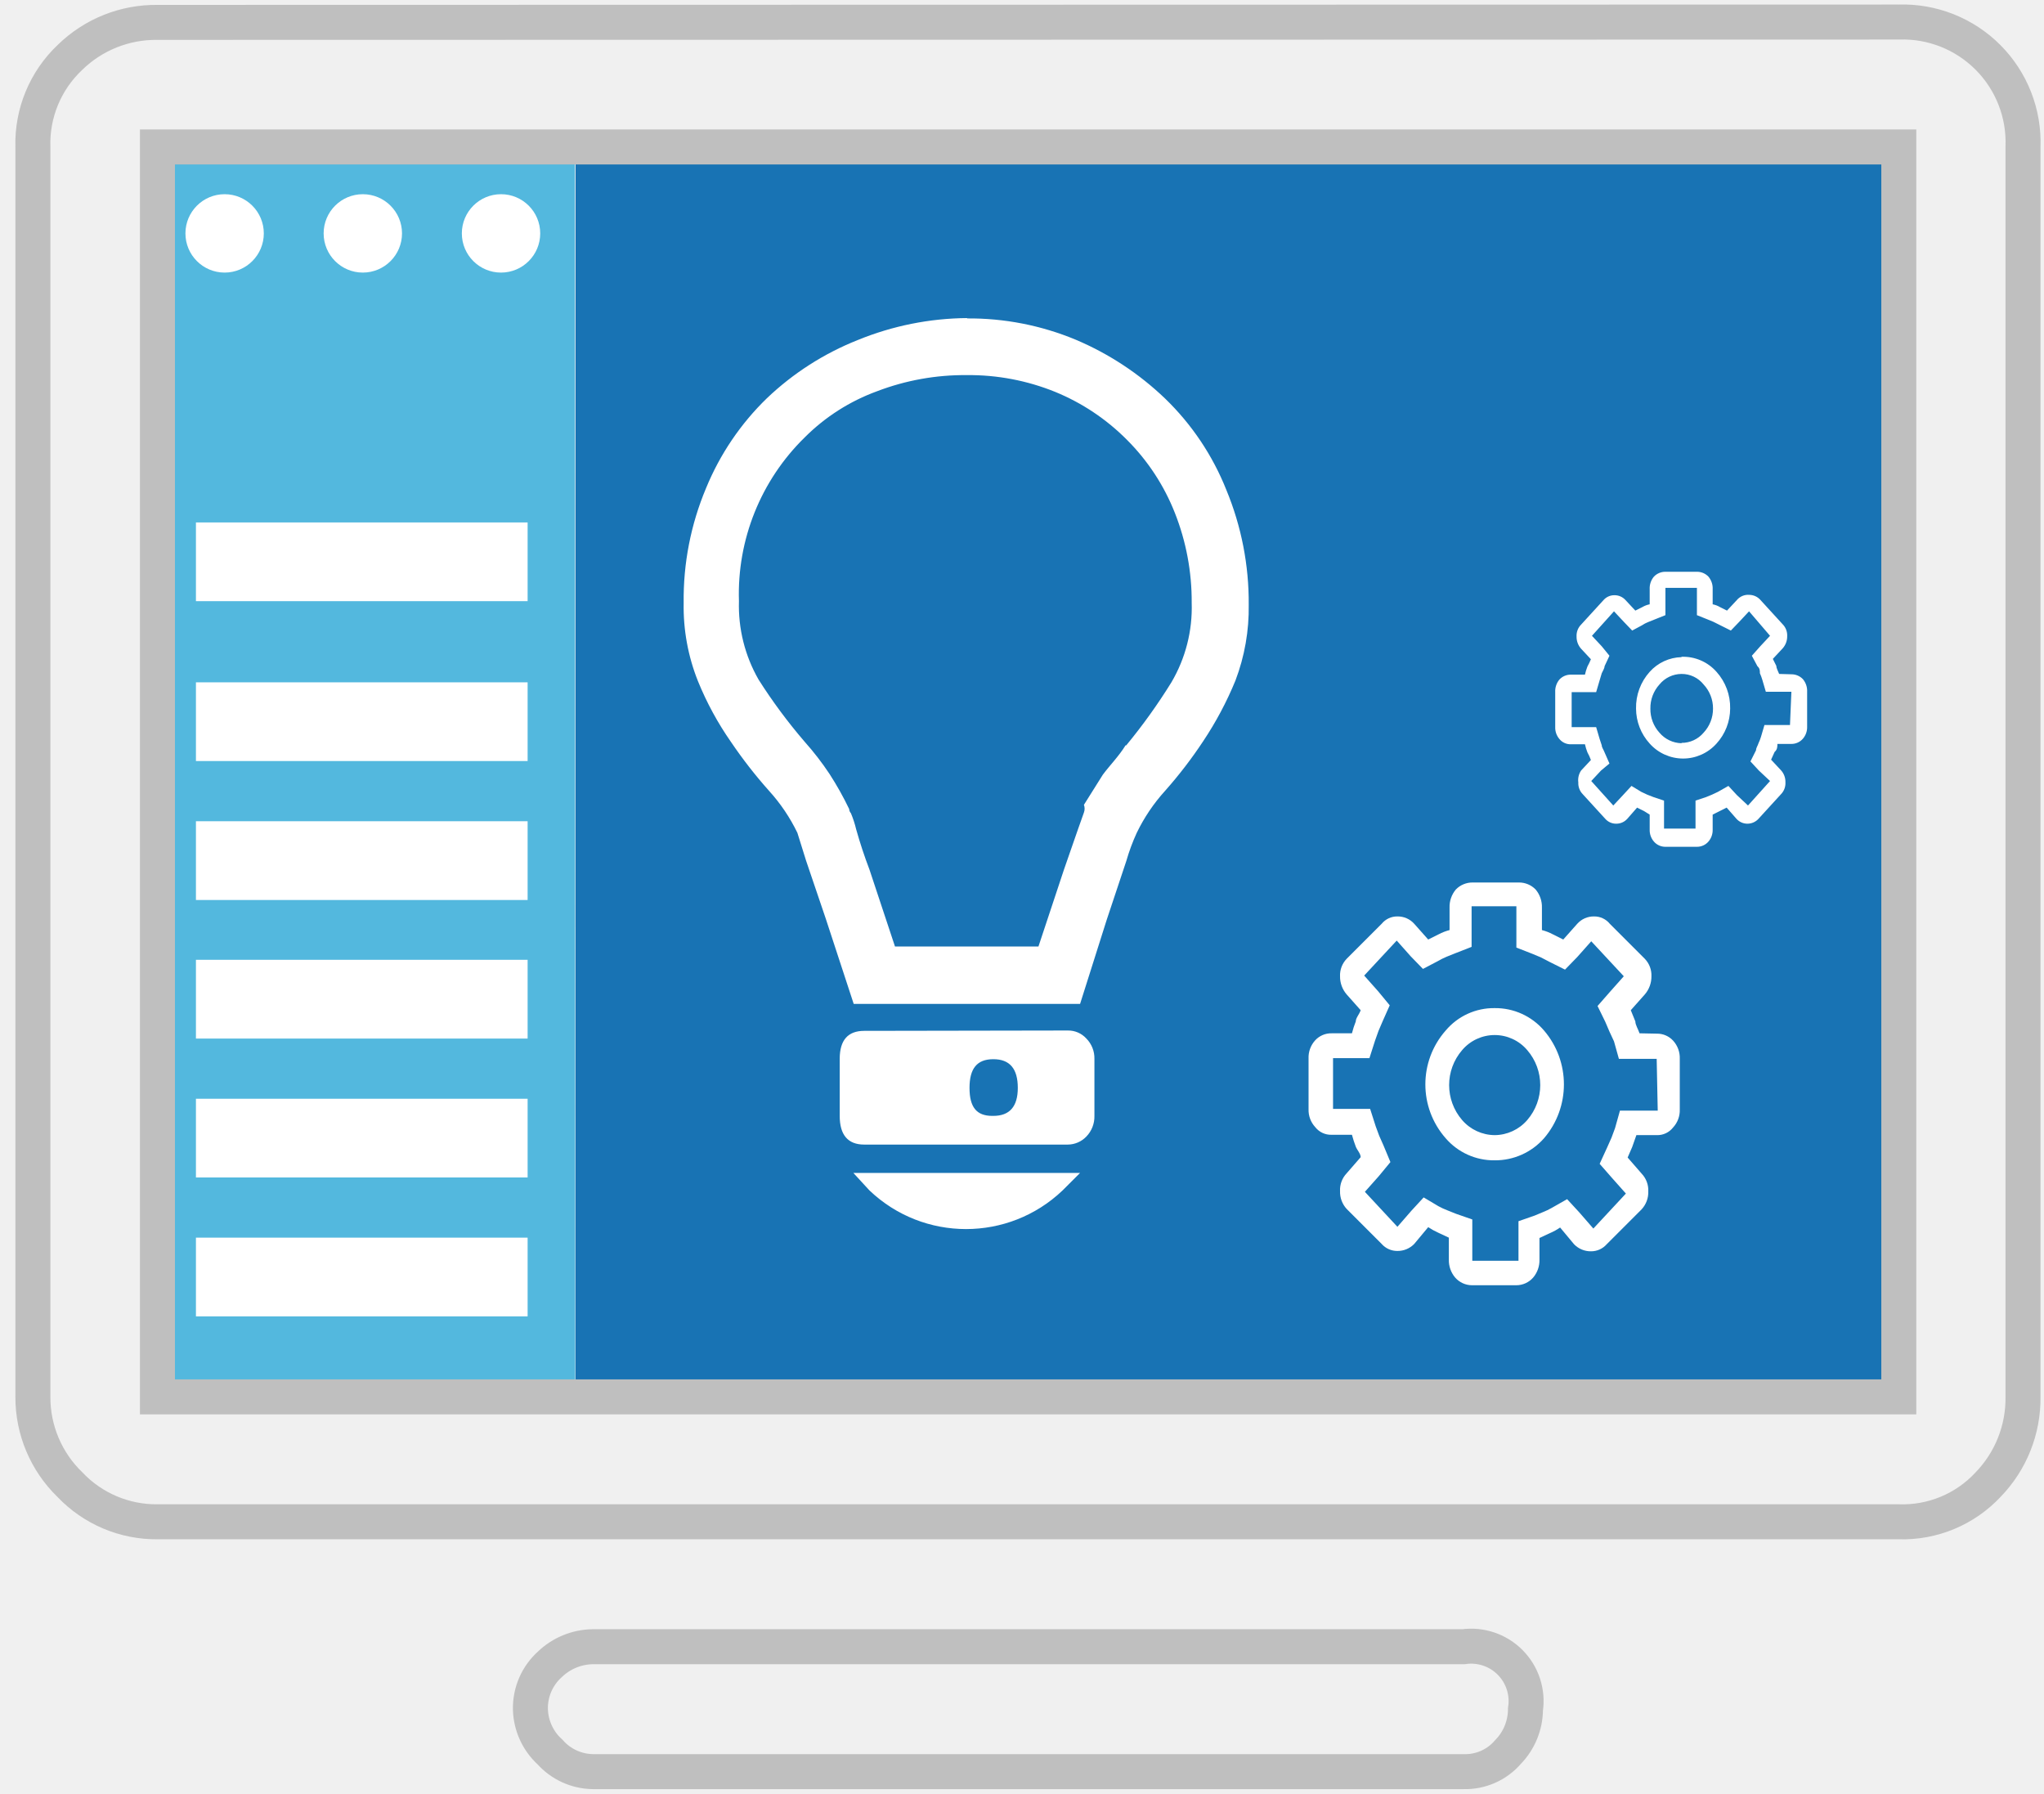
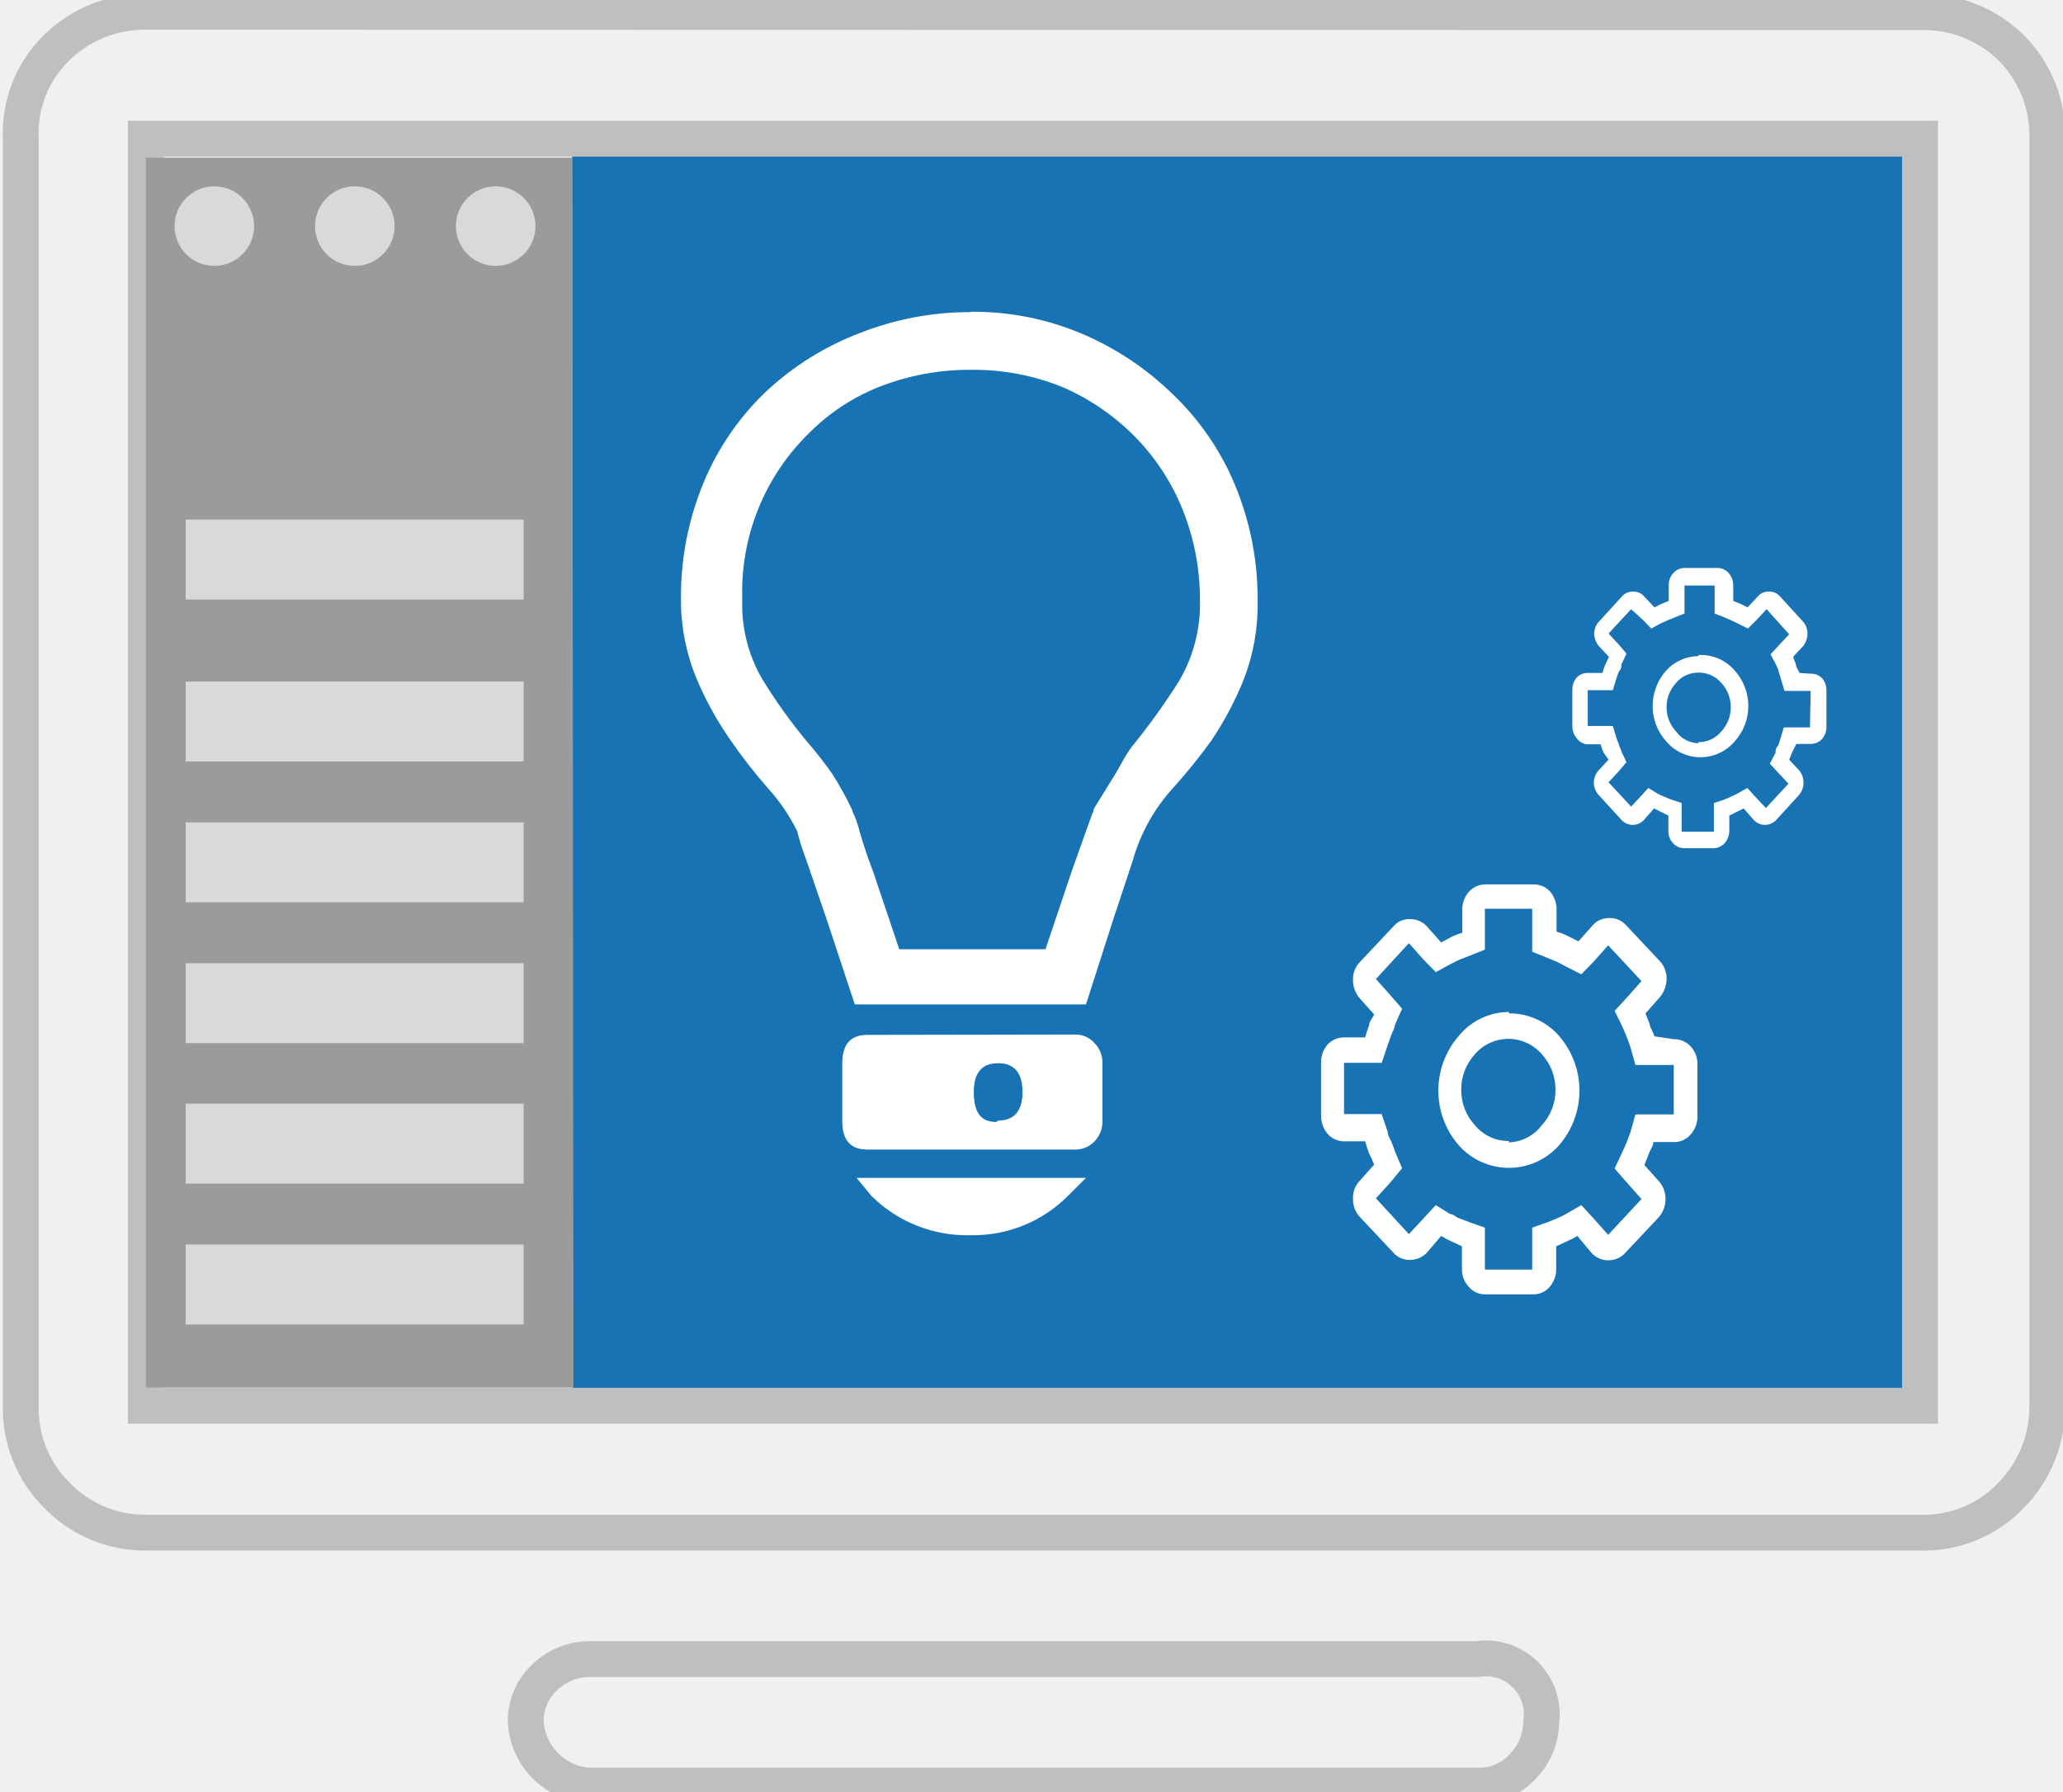
- <svg xmlns="http://www.w3.org/2000/svg" viewBox="0 0 58.42 51.25">
-   <path d="M16.44 39.5l-11.54.04L4.88 4.6h11.55l.01 34.9z" fill="#53b8de" />
-   <path d="M16.45 4.2h37.82v35.7H16.45z" fill="#1873b4" />
-   <path d="M54.27.63A3.44,3.44,0,0,1,57.82,4.2V39.92a3.54,3.54,0,0,1-1,2.51,3.34,3.34,0,0,1-2.55,1.06H4.5A3.4,3.4,0,0,1,2,42.43,3.47,3.47,0,0,1,.94,39.92V4.2A3.38,3.38,0,0,1,2,1.64a3.51,3.51,0,0,1,2.5-1Zm0,3.57H4.5V39.92H54.27ZM41.83,47.06a1.57,1.57,0,0,1,1.77,1.79,1.76,1.76,0,0,1-.5,1.22,1.61,1.61,0,0,1-1.27.56H16.94a1.67,1.67,0,0,1-1.22-.56,1.71,1.71,0,0,1-.56-1.22,1.68,1.68,0,0,1,.56-1.29,1.81,1.81,0,0,1,1.22-.5Z" fill="none" stroke="#bfbfbf" stroke-miterlimit="10" />
-   <g fill="#fff">
-     <circle cx="6.42" cy="6.67" r="1.12" />
-     <circle cx="10.37" cy="6.67" r="1.12" />
-     <circle cx="14.32" cy="6.67" r="1.12" />
-     <path d="M5.6 19.5h9.48v2.25H5.6zm0 3.97h9.48v2.25H5.6zm0 3.96h9.48v2.25H5.6zm0 3.97h9.48v2.25H5.6zm0 3.97h9.48v2.25H5.6zm0-20.44h9.48v2.25H5.6zM27.63 9.1a7.93 7.93 0 0 1 3.12.61 8.44 8.44 0 0 1 2.55 1.68A7.47 7.47 0 0 1 35.05 14a8.41 8.41 0 0 1 .64 3.28 5.84 5.84 0 0 1-.38 2.17 9.83 9.83 0 0 1-.92 1.73 12.62 12.62 0 0 1-1.09 1.42 5.06 5.06 0 0 0-.81 1.2 5.71 5.71 0 0 0-.3.81l-.56 1.68-.76 2.4H24.4l-.8-2.44-.56-1.65-.25-.8a5.06 5.06 0 0 0-.81-1.2 13.3 13.3 0 0 1-1.09-1.4 8.87 8.87 0 0 1-.94-1.73 5.74 5.74 0 0 1-.41-2.24 8.2 8.2 0 0 1 .64-3.28 7.59 7.59 0 0 1 1.74-2.57 8.09 8.09 0 0 1 2.59-1.66 8.42 8.42 0 0 1 3.14-.63zm4.56 12.2a16.37 16.37 0 0 0 1.29-1.8 4.21 4.21 0 0 0 .58-2.27 6.87 6.87 0 0 0-.48-2.57 6.12 6.12 0 0 0-1.37-2.09 6.2 6.2 0 0 0-2.05-1.37 6.55 6.55 0 0 0-2.53-.48 7 7 0 0 0-2.56.46A5.66 5.66 0 0 0 23 12.5a6.26 6.26 0 0 0-1.88 4.68 4.25 4.25 0 0 0 .56 2.24A15.25 15.25 0 0 0 23 21.2a8.13 8.13 0 0 1 .71.92 9.1 9.1 0 0 1 .56 1 .19.19 0 0 0 .05.12 2.94 2.94 0 0 1 .15.46 13.38 13.38 0 0 0 .38 1.15l.73 2.2h4.1l.73-2.2.4-1.15.17-.48a.32.32 0 0 0 0-.22l.54-.86c.2-.27.46-.53.65-.84zm-1.67 8.15a.7.7 0 0 1 .53.23.8.8 0 0 1 .23.58v1.63a.82.82 0 0 1-.23.59.74.74 0 0 1-.53.23H24.7c-.47 0-.7-.28-.7-.82v-1.63c0-.54.24-.8.7-.8zm-6.13 4.07h6.48l-.5.5a4 4 0 0 1-5.52 0zm4-1.63q.7 0 .7-.8c0-.55-.23-.82-.7-.82s-.68.27-.68.82.2.8.65.8zm18.96-2.35a.62.62 0 0 1 .47.2.73.73 0 0 1 .19.52v1.45a.72.72 0 0 1-.19.51.57.57 0 0 1-.47.22h-.58l-.12.34-.13.3.4.46a.69.69 0 0 1 .19.51.72.72 0 0 1-.19.51l-1 1a.59.59 0 0 1-.45.2.66.66 0 0 1-.48-.2l-.4-.48a1.64 1.64 0 0 1-.29.16l-.3.14V36a.76.76 0 0 1-.18.51.64.64 0 0 1-.48.22h-1.27a.64.64 0 0 1-.48-.22.76.76 0 0 1-.18-.51v-.63l-.3-.14a2.09 2.09 0 0 1-.29-.16l-.4.48a.66.66 0 0 1-.48.2.59.59 0 0 1-.45-.2l-1-1a.72.72 0 0 1-.19-.51.69.69 0 0 1 .19-.51l.4-.46c0-.1-.1-.2-.14-.3a3.38 3.38 0 0 1-.11-.34h-.58a.57.57 0 0 1-.47-.22.72.72 0 0 1-.19-.51v-1.45a.73.73 0 0 1 .19-.52.62.62 0 0 1 .47-.2h.58a2.72 2.72 0 0 1 .11-.34c0-.1.1-.2.14-.32l-.4-.45a.78.78 0 0 1-.19-.52.68.68 0 0 1 .19-.5l1-1a.57.57 0 0 1 .45-.21.63.63 0 0 1 .48.21l.4.45.3-.15a1.43 1.43 0 0 1 .31-.12v-.64a.77.77 0 0 1 .18-.52.66.66 0 0 1 .48-.2h1.32a.66.66 0 0 1 .48.2.77.77 0 0 1 .18.52v.64a1.43 1.43 0 0 1 .31.12l.3.15.4-.45a.63.63 0 0 1 .48-.21.57.57 0 0 1 .45.21l1 1a.68.68 0 0 1 .19.5.78.78 0 0 1-.19.52l-.4.45.13.32c0 .1.08.22.12.34zm0 .72h-1.08l-.14-.5-.13-.28-.12-.28-.22-.45.35-.4.4-.45-.93-1-.4.45-.35.36-.44-.22-.25-.13-.24-.1-.46-.18V25.9h-1.28v1.16l-.46.18-.25.1a2.1 2.1 0 0 0-.26.13l-.42.22-.35-.36-.4-.45-.93 1 .4.45.33.4-.2.45-.12.28-.1.28-.16.5H38.1v1.45h1.06l.16.5.1.27.12.27.2.48-.33.4-.4.45.93 1 .4-.46.35-.38.42.25a2.06 2.06 0 0 0 .26.12l.25.1.46.16v1.18h1.32V34.9l.46-.16.24-.1a1.92 1.92 0 0 0 .25-.12l.44-.25.35.38.4.46.93-1-.4-.45-.35-.4.22-.48.12-.27.1-.27.14-.5h1.08zm-4.63-1.45a1.83 1.83 0 0 1 1.41.64 2.37 2.37 0 0 1 0 3.08 1.86 1.86 0 0 1-1.41.63 1.82 1.82 0 0 1-1.4-.63 2.33 2.33 0 0 1 0-3.08 1.8 1.8 0 0 1 1.4-.64zm0 3.63a1.24 1.24 0 0 0 .93-.43 1.53 1.53 0 0 0 0-2 1.22 1.22 0 0 0-1.86 0 1.53 1.53 0 0 0 0 2 1.24 1.24 0 0 0 .93.43zm8.48-13.17a.45.45 0 0 1 .33.14.52.52 0 0 1 .12.36v1a.5.5 0 0 1-.12.34.43.43 0 0 1-.33.15h-.4c0 .08 0 .16-.08.23l-.1.22.28.3a.49.49 0 0 1 .13.35.45.45 0 0 1-.13.34l-.64.7a.43.43 0 0 1-.31.14.42.42 0 0 1-.32-.14l-.28-.32-.4.2v.43a.5.5 0 0 1-.12.34.43.43 0 0 1-.33.15h-.9a.43.43 0 0 1-.33-.15.5.5 0 0 1-.12-.34v-.43l-.16-.1-.2-.1-.28.32a.42.42 0 0 1-.32.14.41.41 0 0 1-.31-.14l-.64-.7a.45.45 0 0 1-.13-.34.49.49 0 0 1 .08-.34l.28-.3a1.47 1.47 0 0 0-.1-.22 1.55 1.55 0 0 1-.07-.23h-.4a.41.41 0 0 1-.33-.15.5.5 0 0 1-.12-.34v-1a.52.52 0 0 1 .12-.36.44.44 0 0 1 .33-.14h.4a1.55 1.55 0 0 1 .07-.23 2 2 0 0 0 .1-.21l-.28-.3a.51.51 0 0 1-.13-.35.45.45 0 0 1 .13-.34l.64-.7a.41.41 0 0 1 .31-.14.42.42 0 0 1 .32.14l.28.3.2-.1a.66.66 0 0 1 .21-.08v-.43a.52.52 0 0 1 .12-.36.45.45 0 0 1 .33-.14h.9a.45.45 0 0 1 .33.14.52.52 0 0 1 .12.36v.43a.66.66 0 0 1 .21.08l.2.1.28-.3A.42.42 0 0 1 50 17a.43.43 0 0 1 .31.14l.64.7a.45.45 0 0 1 .13.34.51.51 0 0 1-.13.35l-.28.3.1.2c0 .07.05.15.08.23zm0 .5h-.73l-.1-.34a1.46 1.46 0 0 0-.07-.19c0-.07 0-.14-.07-.2l-.16-.3.24-.27.28-.3-.6-.7-.28.3-.24.25-.5-.25-.17-.07-.3-.12v-.78h-.9v.78l-.5.2a.91.91 0 0 0-.17.09l-.28.15-.24-.25-.28-.3-.63.7.28.3.22.27-.14.3c0 .06-.05.13-.08.2l-.06.2-.1.34h-.7v1h.7l.1.34.06.18c0 .06.05.12.08.2l.14.32-.24.2-.28.3.63.7.28-.3.24-.26.28.17.17.08.18.07.3.1v.8h.9v-.8l.3-.1.17-.07.17-.08.3-.17.24.26.32.3.63-.7-.32-.3-.24-.26.16-.32c0-.07.05-.13.07-.2a1.34 1.34 0 0 0 .07-.18l.1-.34h.73zm-3.14-1a1.27 1.27 0 0 1 1 .43 1.52 1.52 0 0 1 .39 1.05 1.49 1.49 0 0 1-.39 1 1.28 1.28 0 0 1-1.91 0 1.49 1.49 0 0 1-.39-1 1.52 1.52 0 0 1 .39-1.05 1.26 1.26 0 0 1 .91-.42zm0 2.46a.82.82 0 0 0 .63-.29 1 1 0 0 0 .27-.69 1 1 0 0 0-.27-.69.8.8 0 0 0-.63-.3.82.82 0 0 0-.63.3 1 1 0 0 0-.26.69 1 1 0 0 0 .26.69.85.85 0 0 0 .63.3z" />
-   </g>
+ <svg xmlns="http://www.w3.org/2000/svg" viewBox="0 0 57.56 50">
+   <style>.D{fill:#d9d9d9}.E{fill:#fff}</style>
+   <path d="M15.96 3.87h37.62v35.36H15.96z" fill="#1873b4" />
+   <path d="M53.57.34a3.47 3.47 0 0 1 2.55 1 3.44 3.44 0 0 1 1 2.54v35.35a3.51 3.51 0 0 1-1 2.49 3.36 3.36 0 0 1-2.55 1.05H4.07a3.4 3.4 0 0 1-2.49-1.05 3.4 3.4 0 0 1-1-2.49V3.87a3.34 3.34 0 0 1 1-2.54 3.51 3.51 0 0 1 2.49-1zm0 3.53H4.07v35.36h49.5zM41.2 46.3a1.56 1.56 0 0 1 1.8 1.77 1.78 1.78 0 0 1-.5 1.21 1.63 1.63 0 0 1-1.27.55h-24.8a1.89 1.89 0 0 1-1.76-1.76 1.65 1.65 0 0 1 .55-1.28 1.77 1.77 0 0 1 1.21-.49z" fill="none" stroke="#bfbfbf" stroke-miterlimit="10" />
+   <path d="M16 38.72H4.07V4.4h11.9L16 38.72z" fill="#9c9b9b" />
+   <circle class="D" cx="5.98" cy="6.31" r="1.11" />
+   <circle class="D" cx="9.9" cy="6.31" r="1.11" />
+   <circle class="D" cx="13.83" cy="6.31" r="1.11" />
+   <path class="D" d="M5.18 19.02h9.43v2.23H5.18zm0 3.93h9.43v2.23H5.18zm0 3.93h9.43v2.23H5.18zm0 3.92h9.43v2.23H5.18zm0 3.93h9.43v2.23H5.18zm0-20.23h9.43v2.23H5.18z" />
+   <path class="E" d="M27.08 8.7a7.79 7.79 0 0 1 3.1.61A8.27 8.27 0 0 1 32.72 11a7.46 7.46 0 0 1 1.74 2.54 8.3 8.3 0 0 1 .63 3.25 5.77 5.77 0 0 1-.38 2.15 9.24 9.24 0 0 1-.9 1.71A15.33 15.33 0 0 1 32.72 22a5 5 0 0 0-1.11 2l-.55 1.66-.76 2.37h-6.45l-.8-2.42-.56-1.63a7.06 7.06 0 0 1-.25-.79 5.2 5.2 0 0 0-.81-1.19 14.55 14.55 0 0 1-1.08-1.39 9.22 9.22 0 0 1-.93-1.71 5.67 5.67 0 0 1-.42-2.18 8.26 8.26 0 0 1 .63-3.25 7.46 7.46 0 0 1 1.74-2.54A8 8 0 0 1 24 9.29a8.37 8.37 0 0 1 3.08-.58zm4.53 12.1A18.4 18.4 0 0 0 32.9 19a4.23 4.23 0 0 0 .58-2.25 6.71 6.71 0 0 0-.48-2.52 6.16 6.16 0 0 0-1.36-2.07 6.4 6.4 0 0 0-2-1.36 6.57 6.57 0 0 0-2.52-.48 6.92 6.92 0 0 0-2.55.46 5.73 5.73 0 0 0-2 1.31 6.19 6.19 0 0 0-1.86 4.63 4.15 4.15 0 0 0 .55 2.22 15 15 0 0 0 1.26 1.76 10.79 10.79 0 0 1 .71.91 8.89 8.89 0 0 1 .55 1 .31.31 0 0 0 .05.13 2.67 2.67 0 0 1 .15.45 13.5 13.5 0 0 0 .38 1.13l.73 2.17h4.08l.73-2.17.57-1.6a.32.32 0 0 0 .05-.15l.53-.86c.18-.27.32-.6.55-.9zM30 28.87a.7.7 0 0 1 .53.23.78.78 0 0 1 .23.58v1.6a.8.8 0 0 1-.23.58.73.73 0 0 1-.53.22h-5.8c-.47 0-.7-.26-.7-.8v-1.6c0-.54.23-.8.7-.8zm-6.1 4h6.4l-.5.5a3.73 3.73 0 0 1-2.72 1.1 3.78 3.78 0 0 1-2.77-1.1zm3.95-1.6c.45 0 .68-.27.68-.8s-.23-.8-.68-.8-.68.26-.68.8.17.84.63.84zM46.7 29a.62.62 0 0 1 .47.2.71.71 0 0 1 .19.52v1.43a.74.74 0 0 1-.19.51.59.59 0 0 1-.47.21h-.57c0 .12-.1.23-.13.34l-.12.3.4.45a.72.72 0 0 1 .19.5.76.76 0 0 1-.19.51l-.94 1a.63.63 0 0 1-.46.2.62.62 0 0 1-.47-.2l-.4-.48a2 2 0 0 1-.29.15l-.3.14v.63a.75.75 0 0 1-.18.5.59.59 0 0 1-.47.21h-1.32a.59.59 0 0 1-.47-.21.71.71 0 0 1-.19-.5v-.63l-.3-.14a1.91 1.91 0 0 1-.28-.15l-.4.47a.66.66 0 0 1-.48.2.59.59 0 0 1-.45-.2l-.94-1a.72.72 0 0 1-.19-.51.68.68 0 0 1 .19-.5l.4-.45a2.92 2.92 0 0 0-.14-.31 3.38 3.38 0 0 1-.11-.34h-.58a.61.61 0 0 1-.47-.21.78.78 0 0 1-.18-.51v-1.46a.75.75 0 0 1 .18-.52.63.63 0 0 1 .47-.2h.58a3.38 3.38 0 0 1 .11-.34c0-.1.1-.2.14-.3l-.4-.45a.76.76 0 0 1-.19-.52.67.67 0 0 1 .19-.49l.94-1a.56.56 0 0 1 .45-.2.62.62 0 0 1 .48.2l.4.45.28-.15a1.66 1.66 0 0 1 .31-.12v-.63a.73.73 0 0 1 .19-.52.62.62 0 0 1 .47-.2h1.32a.62.62 0 0 1 .47.2.77.77 0 0 1 .18.52v.6a1.43 1.43 0 0 1 .31.12l.3.15.4-.45a.59.59 0 0 1 .47-.2.59.59 0 0 1 .46.2l.94 1a.71.71 0 0 1 .19.49.81.81 0 0 1-.19.52l-.4.45.12.3c0 .1.1.22.13.34zm0 .72h-1.07l-.14-.5-.1-.28-.12-.28-.22-.45.35-.38.4-.45-.93-1-.4.45-.35.36-.43-.22-.25-.13-.24-.1-.45-.18v-1.2h-1.32v1.14l-.45.18-.26.1-.26.13-.4.22-.35-.36-.4-.45-.92 1 .4.45.33.38-.2.45c0 .1-.08.2-.1.28l-.1.28-.17.5H37.5v1.43h1.05l.17.5c0 .1.06.18.1.27s.07.18.1.27l.2.47-.33.4-.4.44.92 1 .4-.43.35-.38.4.25c.1 0 .17.1.26.12l.26.1.45.16v1.17h1.32v-1.17l.45-.16.24-.1a1.92 1.92 0 0 0 .25-.12l.43-.25.35.38.4.45.93-1-.4-.45-.35-.4.22-.47.12-.27.1-.27.14-.5h1.07zm-4.6-1.44a1.83 1.83 0 0 1 1.4.63 2.33 2.33 0 0 1 0 3.05 1.87 1.87 0 0 1-2.8 0 2.33 2.33 0 0 1 0-3.05 1.82 1.82 0 0 1 1.4-.67zm0 3.6a1.2 1.2 0 0 0 .91-.47 1.44 1.44 0 0 0 .39-1 1.45 1.45 0 0 0-.39-1 1.23 1.23 0 0 0-1.85 0 1.45 1.45 0 0 0-.39 1 1.44 1.44 0 0 0 .39 1 1.2 1.2 0 0 0 .94.43zm8.42-13.08a.42.42 0 0 1 .32.13.51.51 0 0 1 .12.35v1a.52.52 0 0 1-.12.34.43.43 0 0 1-.32.14h-.4L50 21l-.08.2.28.3a.54.54 0 0 1 0 .68l-.64.7a.43.43 0 0 1-.31.14.42.42 0 0 1-.32-.14l-.28-.32-.4.2v.43a.53.53 0 0 1-.13.34.42.42 0 0 1-.32.14H47a.42.42 0 0 1-.32-.14.48.48 0 0 1-.13-.34v-.43l-.4-.2-.28.32a.42.42 0 0 1-.32.14.43.43 0 0 1-.31-.14l-.64-.7a.51.51 0 0 1 0-.68l.28-.3-.14-.2a1.55 1.55 0 0 1-.08-.23h-.4a.42.42 0 0 1-.27-.17.52.52 0 0 1-.12-.34v-1a.51.51 0 0 1 .12-.35.41.41 0 0 1 .32-.13h.4a1.23 1.23 0 0 1 .08-.23l.1-.22-.28-.3a.56.56 0 0 1-.13-.35.49.49 0 0 1 .13-.33l.64-.7a.39.39 0 0 1 .31-.14.39.39 0 0 1 .32.14l.28.3.2-.1.2-.08v-.43a.48.48 0 0 1 .13-.35.42.42 0 0 1 .32-.14h.9a.42.42 0 0 1 .32.14.52.52 0 0 1 .13.35v.43l.2.08.2.1.28-.3a.39.39 0 0 1 .32-.14.39.39 0 0 1 .31.14l.64.7a.48.48 0 0 1 .12.33.55.55 0 0 1-.12.35l-.28.3.08.22c0 .07.06.14.1.23zm0 .48h-.73l-.1-.33a1.39 1.39 0 0 0-.06-.19c0-.07-.05-.13-.07-.2l-.16-.3.24-.26.28-.3-.63-.7-.28.3-.24.24-.3-.15-.17-.08-.16-.07-.3-.12v-.78H47v.78l-.3.12-.17.07-.18.08-.28.15-.23-.24-.33-.3-.63.68.28.3.22.26-.14.3c0 .06 0 .12-.07.2a1.46 1.46 0 0 0-.07.19l-.1.33h-.7v1h.7l.1.33a1.34 1.34 0 0 0 .07.18c0 .06.05.12.07.2l.14.3-.22.26-.28.3.63.68.28-.3.2-.22.28.17.18.08.17.07.3.1v.8h.9v-.8l.3-.1.16-.07.17-.08.3-.17.24.26.28.3.63-.68-.28-.3-.24-.26.16-.3c0-.07 0-.13.07-.2a1.27 1.27 0 0 0 .06-.18l.1-.33h.73zm-3.13-1a1.24 1.24 0 0 1 1 .42 1.49 1.49 0 0 1 .39 1 1.47 1.47 0 0 1-.39 1 1.25 1.25 0 0 1-1.89 0 1.47 1.47 0 0 1-.39-1 1.49 1.49 0 0 1 .39-1 1.23 1.23 0 0 1 .89-.39zm0 2.43a.8.8 0 0 0 .63-.29 1 1 0 0 0 0-1.37.82.82 0 0 0-.63-.28.8.8 0 0 0-.62.28 1 1 0 0 0 0 1.37.78.78 0 0 0 .62.32z" />
</svg>
